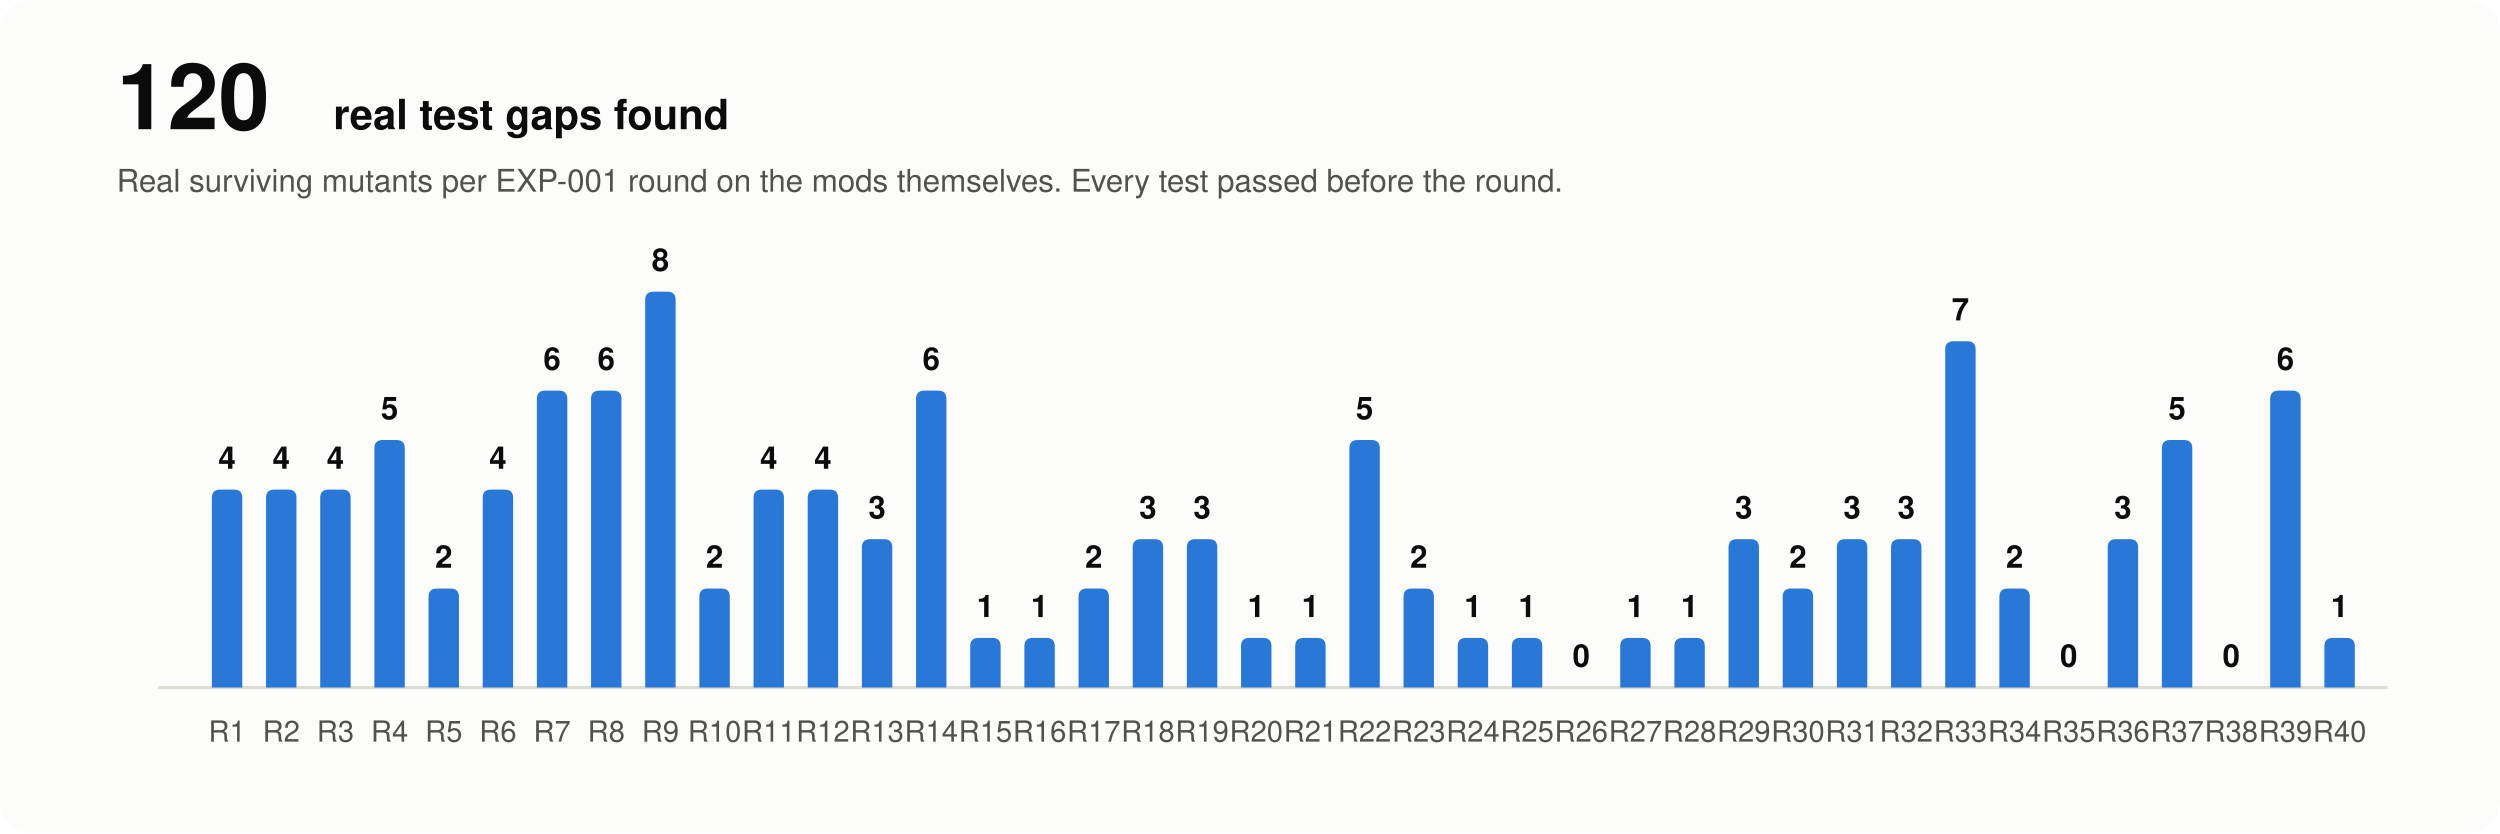
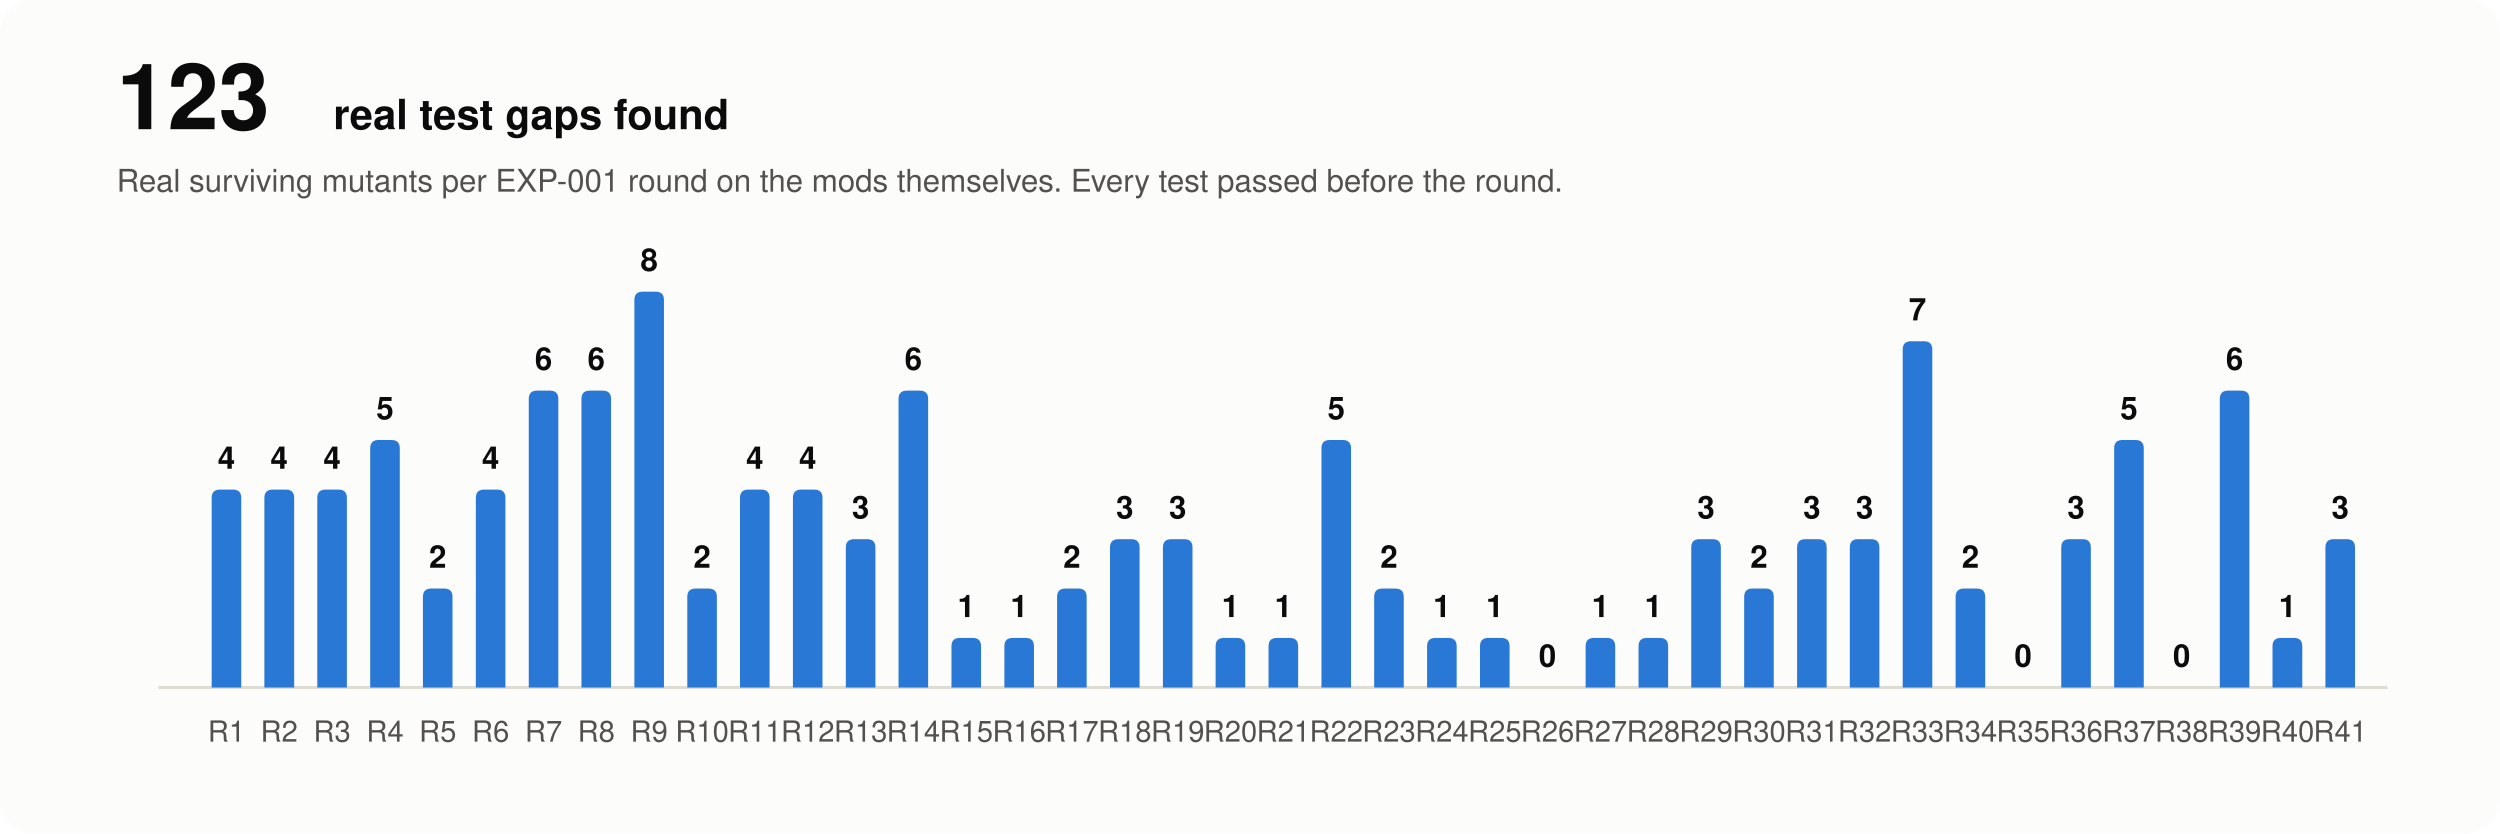
- <svg xmlns="http://www.w3.org/2000/svg" viewBox="0 0 1200 400" width="1200" height="400" role="img" aria-label="120 real test gaps found in 40 rounds" font-family="ui-sans-serif, -apple-system, 'Segoe UI', Helvetica, Arial, sans-serif">
+ <svg xmlns="http://www.w3.org/2000/svg" viewBox="0 0 1200 400" width="1200" height="400" role="img" aria-label="123 real test gaps found in 41 rounds" font-family="ui-sans-serif, -apple-system, 'Segoe UI', Helvetica, Arial, sans-serif">
  <style>
  .sup { fill: #fcfcfb; } .sup2 { fill: #f3f2ef; } .borda { stroke: #dedcd5; }
  .t1 { fill: #0b0b0b; } .t2 { fill: #52514e; } .t3 { fill: #8a887f; }
  .ac { fill: #2a78d6; } .acs { stroke: #2a78d6; } .acf { fill: #e8f1fb; }
  .ok { fill: #0f7a3d; } .okf { fill: #e3f3e8; }
  @media (prefers-color-scheme: dark) {
    .sup { fill: #1a1a19; } .sup2 { fill: #232322; } .borda { stroke: #3a3936; }
    .t1 { fill: #f0efec; } .t2 { fill: #c3c2b7; } .t3 { fill: #8f8d84; }
    .ac { fill: #3987e5; } .acs { stroke: #3987e5; } .acf { fill: #1d2c40; }
    .ok { fill: #4cc27a; } .okf { fill: #16301f; }
  }
  @media (prefers-reduced-motion: reduce) { * { animation: none !important; } }

  .barra { transform-box: fill-box; transform-origin: bottom; animation: cresce 1.1s cubic-bezier(.2,.8,.2,1); }
  @keyframes cresce { from { transform: scaleY(0); } to { transform: scaleY(1); } }
</style>
  <rect width="1200" height="400" rx="16" class="sup" />
-   <text x="56" y="62" font-size="44" font-weight="800" class="t1">120</text>
+   <text x="56" y="62" font-size="44" font-weight="800" class="t1">123</text>
  <text x="160" y="62" font-size="20" font-weight="700" class="t1">real test gaps found</text>
  <text x="56" y="92" font-size="15" class="t2">Real surviving mutants per EXP-001 round on the mods themselves. Every test passed before the round.</text>
  <line x1="76" y1="330" x2="1146" y2="330" class="borda" stroke-width="1.5" />
  <g class="barra">
-     <path d="M101.7,330 L101.7,239.0 Q101.7,235.0 105.7,235.0 L112.3,235.0 Q116.3,235.0 116.3,239.0 L116.3,330 Z" class="ac" />
-   </g>
-   <text x="109.0" y="225.0" font-size="15" font-weight="700" class="t1" text-anchor="middle">4</text>
-   <text x="109.0" y="356" font-size="14" class="t2" text-anchor="middle">R1</text>
-   <g class="barra">
-     <path d="M127.7,330 L127.7,239.0 Q127.7,235.0 131.7,235.0 L138.3,235.0 Q142.3,235.0 142.3,239.0 L142.3,330 Z" class="ac" />
-   </g>
-   <text x="135.0" y="225.0" font-size="15" font-weight="700" class="t1" text-anchor="middle">4</text>
-   <text x="135.0" y="356" font-size="14" class="t2" text-anchor="middle">R2</text>
-   <g class="barra">
-     <path d="M153.7,330 L153.7,239.0 Q153.7,235.0 157.7,235.0 L164.3,235.0 Q168.3,235.0 168.3,239.0 L168.3,330 Z" class="ac" />
-   </g>
-   <text x="161.0" y="225.0" font-size="15" font-weight="700" class="t1" text-anchor="middle">4</text>
-   <text x="161.0" y="356" font-size="14" class="t2" text-anchor="middle">R3</text>
-   <g class="barra">
-     <path d="M179.7,330 L179.7,215.2 Q179.7,211.2 183.7,211.2 L190.3,211.2 Q194.3,211.2 194.3,215.2 L194.3,330 Z" class="ac" />
-   </g>
-   <text x="187.0" y="201.2" font-size="15" font-weight="700" class="t1" text-anchor="middle">5</text>
-   <text x="187.0" y="356" font-size="14" class="t2" text-anchor="middle">R4</text>
-   <g class="barra">
-     <path d="M205.7,330 L205.7,286.5 Q205.7,282.5 209.7,282.5 L216.3,282.5 Q220.3,282.5 220.3,286.5 L220.3,330 Z" class="ac" />
-   </g>
-   <text x="213.0" y="272.5" font-size="15" font-weight="700" class="t1" text-anchor="middle">2</text>
-   <text x="213.0" y="356" font-size="14" class="t2" text-anchor="middle">R5</text>
-   <g class="barra">
-     <path d="M231.7,330 L231.7,239.0 Q231.7,235.0 235.7,235.0 L242.3,235.0 Q246.3,235.0 246.3,239.0 L246.3,330 Z" class="ac" />
-   </g>
-   <text x="239.0" y="225.0" font-size="15" font-weight="700" class="t1" text-anchor="middle">4</text>
-   <text x="239.0" y="356" font-size="14" class="t2" text-anchor="middle">R6</text>
-   <g class="barra">
-     <path d="M257.7,330 L257.7,191.5 Q257.7,187.5 261.7,187.5 L268.3,187.5 Q272.3,187.5 272.3,191.5 L272.3,330 Z" class="ac" />
-   </g>
-   <text x="265.0" y="177.5" font-size="15" font-weight="700" class="t1" text-anchor="middle">6</text>
-   <text x="265.0" y="356" font-size="14" class="t2" text-anchor="middle">R7</text>
-   <g class="barra">
-     <path d="M283.7,330 L283.7,191.5 Q283.7,187.5 287.7,187.5 L294.3,187.5 Q298.3,187.5 298.3,191.5 L298.3,330 Z" class="ac" />
-   </g>
-   <text x="291.0" y="177.5" font-size="15" font-weight="700" class="t1" text-anchor="middle">6</text>
-   <text x="291.0" y="356" font-size="14" class="t2" text-anchor="middle">R8</text>
-   <g class="barra">
-     <path d="M309.7,330 L309.7,144.0 Q309.7,140.0 313.7,140.0 L320.3,140.0 Q324.3,140.0 324.3,144.0 L324.3,330 Z" class="ac" />
-   </g>
-   <text x="317.0" y="130.0" font-size="15" font-weight="700" class="t1" text-anchor="middle">8</text>
-   <text x="317.0" y="356" font-size="14" class="t2" text-anchor="middle">R9</text>
-   <g class="barra">
-     <path d="M335.7,330 L335.7,286.5 Q335.7,282.5 339.7,282.5 L346.3,282.5 Q350.3,282.5 350.3,286.5 L350.3,330 Z" class="ac" />
-   </g>
-   <text x="343.0" y="272.5" font-size="15" font-weight="700" class="t1" text-anchor="middle">2</text>
-   <text x="343.0" y="356" font-size="14" class="t2" text-anchor="middle">R10</text>
-   <g class="barra">
-     <path d="M361.7,330 L361.7,239.0 Q361.7,235.0 365.7,235.0 L372.3,235.0 Q376.3,235.0 376.3,239.0 L376.3,330 Z" class="ac" />
-   </g>
-   <text x="369.0" y="225.0" font-size="15" font-weight="700" class="t1" text-anchor="middle">4</text>
-   <text x="369.0" y="356" font-size="14" class="t2" text-anchor="middle">R11</text>
-   <g class="barra">
-     <path d="M387.7,330 L387.7,239.0 Q387.7,235.0 391.7,235.0 L398.3,235.0 Q402.3,235.0 402.3,239.0 L402.3,330 Z" class="ac" />
-   </g>
-   <text x="395.0" y="225.0" font-size="15" font-weight="700" class="t1" text-anchor="middle">4</text>
-   <text x="395.0" y="356" font-size="14" class="t2" text-anchor="middle">R12</text>
-   <g class="barra">
-     <path d="M413.7,330 L413.7,262.8 Q413.7,258.8 417.7,258.8 L424.3,258.8 Q428.3,258.8 428.3,262.8 L428.3,330 Z" class="ac" />
-   </g>
-   <text x="421.0" y="248.8" font-size="15" font-weight="700" class="t1" text-anchor="middle">3</text>
-   <text x="421.0" y="356" font-size="14" class="t2" text-anchor="middle">R13</text>
-   <g class="barra">
-     <path d="M439.7,330 L439.7,191.5 Q439.7,187.5 443.7,187.5 L450.3,187.5 Q454.3,187.5 454.3,191.5 L454.3,330 Z" class="ac" />
-   </g>
-   <text x="447.0" y="177.5" font-size="15" font-weight="700" class="t1" text-anchor="middle">6</text>
-   <text x="447.0" y="356" font-size="14" class="t2" text-anchor="middle">R14</text>
-   <g class="barra">
-     <path d="M465.7,330 L465.7,310.2 Q465.7,306.2 469.7,306.2 L476.3,306.2 Q480.3,306.2 480.3,310.2 L480.3,330 Z" class="ac" />
-   </g>
-   <text x="473.0" y="296.2" font-size="15" font-weight="700" class="t1" text-anchor="middle">1</text>
-   <text x="473.0" y="356" font-size="14" class="t2" text-anchor="middle">R15</text>
-   <g class="barra">
-     <path d="M491.7,330 L491.7,310.2 Q491.7,306.2 495.7,306.2 L502.3,306.2 Q506.3,306.2 506.3,310.2 L506.3,330 Z" class="ac" />
-   </g>
-   <text x="499.0" y="296.2" font-size="15" font-weight="700" class="t1" text-anchor="middle">1</text>
-   <text x="499.0" y="356" font-size="14" class="t2" text-anchor="middle">R16</text>
-   <g class="barra">
-     <path d="M517.7,330 L517.7,286.5 Q517.7,282.5 521.7,282.5 L528.3,282.5 Q532.3,282.5 532.3,286.5 L532.3,330 Z" class="ac" />
-   </g>
-   <text x="525.0" y="272.5" font-size="15" font-weight="700" class="t1" text-anchor="middle">2</text>
-   <text x="525.0" y="356" font-size="14" class="t2" text-anchor="middle">R17</text>
-   <g class="barra">
-     <path d="M543.7,330 L543.7,262.8 Q543.7,258.8 547.7,258.8 L554.3,258.8 Q558.3,258.8 558.3,262.8 L558.3,330 Z" class="ac" />
-   </g>
-   <text x="551.0" y="248.8" font-size="15" font-weight="700" class="t1" text-anchor="middle">3</text>
-   <text x="551.0" y="356" font-size="14" class="t2" text-anchor="middle">R18</text>
-   <g class="barra">
-     <path d="M569.7,330 L569.7,262.8 Q569.7,258.8 573.7,258.8 L580.3,258.8 Q584.3,258.8 584.3,262.8 L584.3,330 Z" class="ac" />
-   </g>
-   <text x="577.0" y="248.8" font-size="15" font-weight="700" class="t1" text-anchor="middle">3</text>
-   <text x="577.0" y="356" font-size="14" class="t2" text-anchor="middle">R19</text>
-   <g class="barra">
-     <path d="M595.7,330 L595.7,310.2 Q595.7,306.2 599.7,306.2 L606.3,306.2 Q610.3,306.2 610.3,310.2 L610.3,330 Z" class="ac" />
-   </g>
-   <text x="603.0" y="296.2" font-size="15" font-weight="700" class="t1" text-anchor="middle">1</text>
-   <text x="603.0" y="356" font-size="14" class="t2" text-anchor="middle">R20</text>
-   <g class="barra">
-     <path d="M621.7,330 L621.7,310.2 Q621.7,306.2 625.7,306.2 L632.3,306.2 Q636.3,306.2 636.3,310.2 L636.3,330 Z" class="ac" />
-   </g>
-   <text x="629.0" y="296.2" font-size="15" font-weight="700" class="t1" text-anchor="middle">1</text>
-   <text x="629.0" y="356" font-size="14" class="t2" text-anchor="middle">R21</text>
-   <g class="barra">
-     <path d="M647.7,330 L647.7,215.2 Q647.7,211.2 651.7,211.2 L658.3,211.2 Q662.3,211.2 662.3,215.2 L662.3,330 Z" class="ac" />
-   </g>
-   <text x="655.0" y="201.2" font-size="15" font-weight="700" class="t1" text-anchor="middle">5</text>
-   <text x="655.0" y="356" font-size="14" class="t2" text-anchor="middle">R22</text>
-   <g class="barra">
-     <path d="M673.7,330 L673.7,286.5 Q673.7,282.5 677.7,282.5 L684.3,282.5 Q688.3,282.5 688.3,286.5 L688.3,330 Z" class="ac" />
-   </g>
-   <text x="681.0" y="272.5" font-size="15" font-weight="700" class="t1" text-anchor="middle">2</text>
-   <text x="681.0" y="356" font-size="14" class="t2" text-anchor="middle">R23</text>
-   <g class="barra">
-     <path d="M699.7,330 L699.7,310.2 Q699.7,306.2 703.7,306.2 L710.3,306.2 Q714.3,306.2 714.3,310.2 L714.3,330 Z" class="ac" />
-   </g>
-   <text x="707.0" y="296.2" font-size="15" font-weight="700" class="t1" text-anchor="middle">1</text>
-   <text x="707.0" y="356" font-size="14" class="t2" text-anchor="middle">R24</text>
-   <g class="barra">
-     <path d="M725.7,330 L725.7,310.2 Q725.7,306.2 729.7,306.2 L736.3,306.2 Q740.3,306.2 740.3,310.2 L740.3,330 Z" class="ac" />
-   </g>
-   <text x="733.0" y="296.2" font-size="15" font-weight="700" class="t1" text-anchor="middle">1</text>
-   <text x="733.0" y="356" font-size="14" class="t2" text-anchor="middle">R25</text>
-   <g class="barra">
-     <path d="M751.7,330 L751.7,330.0 Q751.7,330.0 751.7,330.0 L766.3,330.0 Q766.3,330.0 766.3,330.0 L766.3,330 Z" class="ac" />
-   </g>
-   <text x="759.0" y="320.0" font-size="15" font-weight="700" class="t1" text-anchor="middle">0</text>
-   <text x="759.0" y="356" font-size="14" class="t2" text-anchor="middle">R26</text>
-   <g class="barra">
-     <path d="M777.7,330 L777.7,310.2 Q777.7,306.2 781.7,306.2 L788.3,306.2 Q792.3,306.2 792.3,310.2 L792.3,330 Z" class="ac" />
-   </g>
-   <text x="785.0" y="296.2" font-size="15" font-weight="700" class="t1" text-anchor="middle">1</text>
-   <text x="785.0" y="356" font-size="14" class="t2" text-anchor="middle">R27</text>
-   <g class="barra">
-     <path d="M803.7,330 L803.7,310.2 Q803.7,306.2 807.7,306.2 L814.3,306.2 Q818.3,306.2 818.3,310.2 L818.3,330 Z" class="ac" />
-   </g>
-   <text x="811.0" y="296.2" font-size="15" font-weight="700" class="t1" text-anchor="middle">1</text>
-   <text x="811.0" y="356" font-size="14" class="t2" text-anchor="middle">R28</text>
-   <g class="barra">
-     <path d="M829.7,330 L829.7,262.8 Q829.7,258.8 833.7,258.8 L840.3,258.8 Q844.3,258.8 844.3,262.8 L844.3,330 Z" class="ac" />
-   </g>
-   <text x="837.0" y="248.8" font-size="15" font-weight="700" class="t1" text-anchor="middle">3</text>
-   <text x="837.0" y="356" font-size="14" class="t2" text-anchor="middle">R29</text>
-   <g class="barra">
-     <path d="M855.7,330 L855.7,286.5 Q855.7,282.5 859.7,282.5 L866.3,282.5 Q870.3,282.5 870.3,286.5 L870.3,330 Z" class="ac" />
-   </g>
-   <text x="863.0" y="272.5" font-size="15" font-weight="700" class="t1" text-anchor="middle">2</text>
-   <text x="863.0" y="356" font-size="14" class="t2" text-anchor="middle">R30</text>
-   <g class="barra">
-     <path d="M881.7,330 L881.7,262.8 Q881.7,258.8 885.7,258.8 L892.3,258.8 Q896.3,258.8 896.3,262.8 L896.3,330 Z" class="ac" />
-   </g>
-   <text x="889.0" y="248.8" font-size="15" font-weight="700" class="t1" text-anchor="middle">3</text>
-   <text x="889.0" y="356" font-size="14" class="t2" text-anchor="middle">R31</text>
-   <g class="barra">
-     <path d="M907.7,330 L907.7,262.8 Q907.7,258.8 911.7,258.8 L918.3,258.8 Q922.3,258.8 922.3,262.8 L922.3,330 Z" class="ac" />
-   </g>
-   <text x="915.0" y="248.8" font-size="15" font-weight="700" class="t1" text-anchor="middle">3</text>
-   <text x="915.0" y="356" font-size="14" class="t2" text-anchor="middle">R32</text>
-   <g class="barra">
-     <path d="M933.7,330 L933.7,167.8 Q933.7,163.8 937.7,163.8 L944.3,163.8 Q948.3,163.8 948.3,167.8 L948.3,330 Z" class="ac" />
-   </g>
-   <text x="941.0" y="153.8" font-size="15" font-weight="700" class="t1" text-anchor="middle">7</text>
-   <text x="941.0" y="356" font-size="14" class="t2" text-anchor="middle">R33</text>
-   <g class="barra">
-     <path d="M959.7,330 L959.7,286.5 Q959.7,282.5 963.7,282.5 L970.3,282.5 Q974.3,282.5 974.3,286.5 L974.3,330 Z" class="ac" />
-   </g>
-   <text x="967.0" y="272.5" font-size="15" font-weight="700" class="t1" text-anchor="middle">2</text>
-   <text x="967.0" y="356" font-size="14" class="t2" text-anchor="middle">R34</text>
-   <g class="barra">
-     <path d="M985.7,330 L985.7,330.0 Q985.7,330.0 985.7,330.0 L1000.3,330.0 Q1000.3,330.0 1000.3,330.0 L1000.3,330 Z" class="ac" />
-   </g>
-   <text x="993.0" y="320.0" font-size="15" font-weight="700" class="t1" text-anchor="middle">0</text>
-   <text x="993.0" y="356" font-size="14" class="t2" text-anchor="middle">R35</text>
-   <g class="barra">
-     <path d="M1011.7,330 L1011.7,262.8 Q1011.7,258.8 1015.7,258.8 L1022.3,258.8 Q1026.3,258.8 1026.3,262.8 L1026.3,330 Z" class="ac" />
-   </g>
-   <text x="1019.0" y="248.8" font-size="15" font-weight="700" class="t1" text-anchor="middle">3</text>
-   <text x="1019.0" y="356" font-size="14" class="t2" text-anchor="middle">R36</text>
-   <g class="barra">
-     <path d="M1037.7,330 L1037.7,215.2 Q1037.7,211.2 1041.7,211.2 L1048.3,211.2 Q1052.3,211.2 1052.3,215.2 L1052.3,330 Z" class="ac" />
-   </g>
-   <text x="1045.0" y="201.2" font-size="15" font-weight="700" class="t1" text-anchor="middle">5</text>
-   <text x="1045.0" y="356" font-size="14" class="t2" text-anchor="middle">R37</text>
-   <g class="barra">
-     <path d="M1063.7,330 L1063.7,330.0 Q1063.7,330.0 1063.7,330.0 L1078.3,330.0 Q1078.3,330.0 1078.3,330.0 L1078.3,330 Z" class="ac" />
-   </g>
-   <text x="1071.0" y="320.0" font-size="15" font-weight="700" class="t1" text-anchor="middle">0</text>
-   <text x="1071.0" y="356" font-size="14" class="t2" text-anchor="middle">R38</text>
-   <g class="barra">
-     <path d="M1089.7,330 L1089.7,191.5 Q1089.7,187.5 1093.7,187.5 L1100.3,187.5 Q1104.3,187.5 1104.3,191.5 L1104.3,330 Z" class="ac" />
-   </g>
-   <text x="1097.0" y="177.5" font-size="15" font-weight="700" class="t1" text-anchor="middle">6</text>
-   <text x="1097.0" y="356" font-size="14" class="t2" text-anchor="middle">R39</text>
-   <g class="barra">
-     <path d="M1115.7,330 L1115.7,310.2 Q1115.7,306.2 1119.7,306.2 L1126.3,306.2 Q1130.3,306.2 1130.3,310.2 L1130.3,330 Z" class="ac" />
-   </g>
-   <text x="1123.0" y="296.2" font-size="15" font-weight="700" class="t1" text-anchor="middle">1</text>
-   <text x="1123.0" y="356" font-size="14" class="t2" text-anchor="middle">R40</text>
+     <path d="M101.6,330 L101.6,239.0 Q101.6,235.0 105.6,235.0 L111.8,235.0 Q115.8,235.0 115.8,239.0 L115.8,330 Z" class="ac" />
+   </g>
+   <text x="108.7" y="225.0" font-size="15" font-weight="700" class="t1" text-anchor="middle">4</text>
+   <text x="108.7" y="356" font-size="14" class="t2" text-anchor="middle">R1</text>
+   <g class="barra">
+     <path d="M126.9,330 L126.9,239.0 Q126.9,235.0 130.9,235.0 L137.2,235.0 Q141.2,235.0 141.2,239.0 L141.2,330 Z" class="ac" />
+   </g>
+   <text x="134.0" y="225.0" font-size="15" font-weight="700" class="t1" text-anchor="middle">4</text>
+   <text x="134.0" y="356" font-size="14" class="t2" text-anchor="middle">R2</text>
+   <g class="barra">
+     <path d="M152.3,330 L152.3,239.0 Q152.3,235.0 156.3,235.0 L162.5,235.0 Q166.5,235.0 166.5,239.0 L166.5,330 Z" class="ac" />
+   </g>
+   <text x="159.4" y="225.0" font-size="15" font-weight="700" class="t1" text-anchor="middle">4</text>
+   <text x="159.4" y="356" font-size="14" class="t2" text-anchor="middle">R3</text>
+   <g class="barra">
+     <path d="M177.7,330 L177.7,215.2 Q177.7,211.2 181.7,211.2 L187.9,211.2 Q191.9,211.2 191.9,215.2 L191.9,330 Z" class="ac" />
+   </g>
+   <text x="184.8" y="201.2" font-size="15" font-weight="700" class="t1" text-anchor="middle">5</text>
+   <text x="184.8" y="356" font-size="14" class="t2" text-anchor="middle">R4</text>
+   <g class="barra">
+     <path d="M203.0,330 L203.0,286.5 Q203.0,282.5 207.0,282.5 L213.2,282.5 Q217.2,282.5 217.2,286.5 L217.2,330 Z" class="ac" />
+   </g>
+   <text x="210.1" y="272.5" font-size="15" font-weight="700" class="t1" text-anchor="middle">2</text>
+   <text x="210.1" y="356" font-size="14" class="t2" text-anchor="middle">R5</text>
+   <g class="barra">
+     <path d="M228.4,330 L228.4,239.0 Q228.4,235.0 232.4,235.0 L238.6,235.0 Q242.6,235.0 242.6,239.0 L242.6,330 Z" class="ac" />
+   </g>
+   <text x="235.5" y="225.0" font-size="15" font-weight="700" class="t1" text-anchor="middle">4</text>
+   <text x="235.5" y="356" font-size="14" class="t2" text-anchor="middle">R6</text>
+   <g class="barra">
+     <path d="M253.8,330 L253.8,191.5 Q253.8,187.5 257.8,187.5 L264.0,187.5 Q268.0,187.5 268.0,191.5 L268.0,330 Z" class="ac" />
+   </g>
+   <text x="260.9" y="177.5" font-size="15" font-weight="700" class="t1" text-anchor="middle">6</text>
+   <text x="260.9" y="356" font-size="14" class="t2" text-anchor="middle">R7</text>
+   <g class="barra">
+     <path d="M279.1,330 L279.1,191.5 Q279.1,187.5 283.1,187.5 L289.3,187.5 Q293.3,187.5 293.3,191.5 L293.3,330 Z" class="ac" />
+   </g>
+   <text x="286.2" y="177.5" font-size="15" font-weight="700" class="t1" text-anchor="middle">6</text>
+   <text x="286.2" y="356" font-size="14" class="t2" text-anchor="middle">R8</text>
+   <g class="barra">
+     <path d="M304.5,330 L304.5,144.0 Q304.5,140.0 308.5,140.0 L314.7,140.0 Q318.7,140.0 318.7,144.0 L318.7,330 Z" class="ac" />
+   </g>
+   <text x="311.6" y="130.0" font-size="15" font-weight="700" class="t1" text-anchor="middle">8</text>
+   <text x="311.6" y="356" font-size="14" class="t2" text-anchor="middle">R9</text>
+   <g class="barra">
+     <path d="M329.9,330 L329.9,286.5 Q329.9,282.5 333.9,282.5 L340.1,282.5 Q344.1,282.5 344.1,286.5 L344.1,330 Z" class="ac" />
+   </g>
+   <text x="337.0" y="272.5" font-size="15" font-weight="700" class="t1" text-anchor="middle">2</text>
+   <text x="337.0" y="356" font-size="14" class="t2" text-anchor="middle">R10</text>
+   <g class="barra">
+     <path d="M355.2,330 L355.2,239.0 Q355.2,235.0 359.2,235.0 L365.4,235.0 Q369.4,235.0 369.4,239.0 L369.4,330 Z" class="ac" />
+   </g>
+   <text x="362.3" y="225.0" font-size="15" font-weight="700" class="t1" text-anchor="middle">4</text>
+   <text x="362.3" y="356" font-size="14" class="t2" text-anchor="middle">R11</text>
+   <g class="barra">
+     <path d="M380.6,330 L380.6,239.0 Q380.6,235.0 384.6,235.0 L390.8,235.0 Q394.8,235.0 394.8,239.0 L394.8,330 Z" class="ac" />
+   </g>
+   <text x="387.7" y="225.0" font-size="15" font-weight="700" class="t1" text-anchor="middle">4</text>
+   <text x="387.7" y="356" font-size="14" class="t2" text-anchor="middle">R12</text>
+   <g class="barra">
+     <path d="M406.0,330 L406.0,262.8 Q406.0,258.8 410.0,258.8 L416.2,258.8 Q420.2,258.8 420.2,262.8 L420.2,330 Z" class="ac" />
+   </g>
+   <text x="413.1" y="248.8" font-size="15" font-weight="700" class="t1" text-anchor="middle">3</text>
+   <text x="413.1" y="356" font-size="14" class="t2" text-anchor="middle">R13</text>
+   <g class="barra">
+     <path d="M431.3,330 L431.3,191.5 Q431.3,187.5 435.3,187.5 L441.5,187.5 Q445.5,187.5 445.5,191.5 L445.5,330 Z" class="ac" />
+   </g>
+   <text x="438.4" y="177.5" font-size="15" font-weight="700" class="t1" text-anchor="middle">6</text>
+   <text x="438.4" y="356" font-size="14" class="t2" text-anchor="middle">R14</text>
+   <g class="barra">
+     <path d="M456.7,330 L456.7,310.2 Q456.7,306.2 460.7,306.2 L466.9,306.2 Q470.9,306.2 470.9,310.2 L470.9,330 Z" class="ac" />
+   </g>
+   <text x="463.8" y="296.2" font-size="15" font-weight="700" class="t1" text-anchor="middle">1</text>
+   <text x="463.8" y="356" font-size="14" class="t2" text-anchor="middle">R15</text>
+   <g class="barra">
+     <path d="M482.1,330 L482.1,310.2 Q482.1,306.2 486.1,306.2 L492.3,306.2 Q496.3,306.2 496.3,310.2 L496.3,330 Z" class="ac" />
+   </g>
+   <text x="489.2" y="296.2" font-size="15" font-weight="700" class="t1" text-anchor="middle">1</text>
+   <text x="489.2" y="356" font-size="14" class="t2" text-anchor="middle">R16</text>
+   <g class="barra">
+     <path d="M507.4,330 L507.4,286.5 Q507.4,282.5 511.4,282.5 L517.6,282.5 Q521.6,282.5 521.6,286.5 L521.6,330 Z" class="ac" />
+   </g>
+   <text x="514.5" y="272.5" font-size="15" font-weight="700" class="t1" text-anchor="middle">2</text>
+   <text x="514.5" y="356" font-size="14" class="t2" text-anchor="middle">R17</text>
+   <g class="barra">
+     <path d="M532.8,330 L532.8,262.8 Q532.8,258.8 536.8,258.8 L543.0,258.8 Q547.0,258.8 547.0,262.8 L547.0,330 Z" class="ac" />
+   </g>
+   <text x="539.9" y="248.8" font-size="15" font-weight="700" class="t1" text-anchor="middle">3</text>
+   <text x="539.9" y="356" font-size="14" class="t2" text-anchor="middle">R18</text>
+   <g class="barra">
+     <path d="M558.2,330 L558.2,262.8 Q558.2,258.8 562.2,258.8 L568.4,258.8 Q572.4,258.8 572.4,262.8 L572.4,330 Z" class="ac" />
+   </g>
+   <text x="565.3" y="248.8" font-size="15" font-weight="700" class="t1" text-anchor="middle">3</text>
+   <text x="565.3" y="356" font-size="14" class="t2" text-anchor="middle">R19</text>
+   <g class="barra">
+     <path d="M583.5,330 L583.5,310.2 Q583.5,306.2 587.5,306.2 L593.7,306.2 Q597.7,306.2 597.7,310.2 L597.7,330 Z" class="ac" />
+   </g>
+   <text x="590.6" y="296.2" font-size="15" font-weight="700" class="t1" text-anchor="middle">1</text>
+   <text x="590.6" y="356" font-size="14" class="t2" text-anchor="middle">R20</text>
+   <g class="barra">
+     <path d="M608.9,330 L608.9,310.2 Q608.9,306.2 612.9,306.2 L619.1,306.2 Q623.1,306.2 623.1,310.2 L623.1,330 Z" class="ac" />
+   </g>
+   <text x="616.0" y="296.2" font-size="15" font-weight="700" class="t1" text-anchor="middle">1</text>
+   <text x="616.0" y="356" font-size="14" class="t2" text-anchor="middle">R21</text>
+   <g class="barra">
+     <path d="M634.3,330 L634.3,215.2 Q634.3,211.2 638.3,211.2 L644.5,211.2 Q648.5,211.2 648.5,215.2 L648.5,330 Z" class="ac" />
+   </g>
+   <text x="641.4" y="201.2" font-size="15" font-weight="700" class="t1" text-anchor="middle">5</text>
+   <text x="641.4" y="356" font-size="14" class="t2" text-anchor="middle">R22</text>
+   <g class="barra">
+     <path d="M659.6,330 L659.6,286.5 Q659.6,282.5 663.6,282.5 L669.8,282.5 Q673.8,282.5 673.8,286.5 L673.8,330 Z" class="ac" />
+   </g>
+   <text x="666.7" y="272.5" font-size="15" font-weight="700" class="t1" text-anchor="middle">2</text>
+   <text x="666.7" y="356" font-size="14" class="t2" text-anchor="middle">R23</text>
+   <g class="barra">
+     <path d="M685.0,330 L685.0,310.2 Q685.0,306.2 689.0,306.2 L695.2,306.2 Q699.2,306.2 699.2,310.2 L699.2,330 Z" class="ac" />
+   </g>
+   <text x="692.1" y="296.2" font-size="15" font-weight="700" class="t1" text-anchor="middle">1</text>
+   <text x="692.1" y="356" font-size="14" class="t2" text-anchor="middle">R24</text>
+   <g class="barra">
+     <path d="M710.4,330 L710.4,310.2 Q710.4,306.2 714.4,306.2 L720.6,306.2 Q724.6,306.2 724.6,310.2 L724.6,330 Z" class="ac" />
+   </g>
+   <text x="717.5" y="296.2" font-size="15" font-weight="700" class="t1" text-anchor="middle">1</text>
+   <text x="717.5" y="356" font-size="14" class="t2" text-anchor="middle">R25</text>
+   <g class="barra">
+     <path d="M735.7,330 L735.7,330.0 Q735.7,330.0 735.7,330.0 L749.9,330.0 Q749.9,330.0 749.9,330.0 L749.9,330 Z" class="ac" />
+   </g>
+   <text x="742.8" y="320.0" font-size="15" font-weight="700" class="t1" text-anchor="middle">0</text>
+   <text x="742.8" y="356" font-size="14" class="t2" text-anchor="middle">R26</text>
+   <g class="barra">
+     <path d="M761.1,330 L761.1,310.2 Q761.1,306.2 765.1,306.2 L771.3,306.2 Q775.3,306.2 775.3,310.2 L775.3,330 Z" class="ac" />
+   </g>
+   <text x="768.2" y="296.2" font-size="15" font-weight="700" class="t1" text-anchor="middle">1</text>
+   <text x="768.2" y="356" font-size="14" class="t2" text-anchor="middle">R27</text>
+   <g class="barra">
+     <path d="M786.5,330 L786.5,310.2 Q786.5,306.2 790.5,306.2 L796.7,306.2 Q800.7,306.2 800.7,310.2 L800.7,330 Z" class="ac" />
+   </g>
+   <text x="793.6" y="296.2" font-size="15" font-weight="700" class="t1" text-anchor="middle">1</text>
+   <text x="793.6" y="356" font-size="14" class="t2" text-anchor="middle">R28</text>
+   <g class="barra">
+     <path d="M811.8,330 L811.8,262.8 Q811.8,258.8 815.8,258.8 L822.0,258.8 Q826.0,258.8 826.0,262.8 L826.0,330 Z" class="ac" />
+   </g>
+   <text x="818.9" y="248.8" font-size="15" font-weight="700" class="t1" text-anchor="middle">3</text>
+   <text x="818.9" y="356" font-size="14" class="t2" text-anchor="middle">R29</text>
+   <g class="barra">
+     <path d="M837.2,330 L837.2,286.5 Q837.2,282.5 841.2,282.5 L847.4,282.5 Q851.4,282.5 851.4,286.5 L851.4,330 Z" class="ac" />
+   </g>
+   <text x="844.3" y="272.5" font-size="15" font-weight="700" class="t1" text-anchor="middle">2</text>
+   <text x="844.3" y="356" font-size="14" class="t2" text-anchor="middle">R30</text>
+   <g class="barra">
+     <path d="M862.6,330 L862.6,262.8 Q862.6,258.8 866.6,258.8 L872.8,258.8 Q876.8,258.8 876.8,262.8 L876.8,330 Z" class="ac" />
+   </g>
+   <text x="869.7" y="248.8" font-size="15" font-weight="700" class="t1" text-anchor="middle">3</text>
+   <text x="869.7" y="356" font-size="14" class="t2" text-anchor="middle">R31</text>
+   <g class="barra">
+     <path d="M887.9,330 L887.9,262.8 Q887.9,258.8 891.9,258.8 L898.1,258.8 Q902.1,258.8 902.1,262.8 L902.1,330 Z" class="ac" />
+   </g>
+   <text x="895.0" y="248.8" font-size="15" font-weight="700" class="t1" text-anchor="middle">3</text>
+   <text x="895.0" y="356" font-size="14" class="t2" text-anchor="middle">R32</text>
+   <g class="barra">
+     <path d="M913.3,330 L913.3,167.8 Q913.3,163.8 917.3,163.8 L923.5,163.8 Q927.5,163.8 927.5,167.8 L927.5,330 Z" class="ac" />
+   </g>
+   <text x="920.4" y="153.8" font-size="15" font-weight="700" class="t1" text-anchor="middle">7</text>
+   <text x="920.4" y="356" font-size="14" class="t2" text-anchor="middle">R33</text>
+   <g class="barra">
+     <path d="M938.7,330 L938.7,286.5 Q938.7,282.5 942.7,282.5 L948.9,282.5 Q952.9,282.5 952.9,286.5 L952.9,330 Z" class="ac" />
+   </g>
+   <text x="945.8" y="272.5" font-size="15" font-weight="700" class="t1" text-anchor="middle">2</text>
+   <text x="945.8" y="356" font-size="14" class="t2" text-anchor="middle">R34</text>
+   <g class="barra">
+     <path d="M964.0,330 L964.0,330.0 Q964.0,330.0 964.0,330.0 L978.2,330.0 Q978.2,330.0 978.2,330.0 L978.2,330 Z" class="ac" />
+   </g>
+   <text x="971.1" y="320.0" font-size="15" font-weight="700" class="t1" text-anchor="middle">0</text>
+   <text x="971.1" y="356" font-size="14" class="t2" text-anchor="middle">R35</text>
+   <g class="barra">
+     <path d="M989.4,330 L989.4,262.8 Q989.4,258.8 993.4,258.8 L999.6,258.8 Q1003.6,258.8 1003.6,262.8 L1003.6,330 Z" class="ac" />
+   </g>
+   <text x="996.5" y="248.8" font-size="15" font-weight="700" class="t1" text-anchor="middle">3</text>
+   <text x="996.5" y="356" font-size="14" class="t2" text-anchor="middle">R36</text>
+   <g class="barra">
+     <path d="M1014.8,330 L1014.8,215.2 Q1014.8,211.2 1018.8,211.2 L1025.0,211.2 Q1029.0,211.2 1029.0,215.2 L1029.0,330 Z" class="ac" />
+   </g>
+   <text x="1021.9" y="201.2" font-size="15" font-weight="700" class="t1" text-anchor="middle">5</text>
+   <text x="1021.9" y="356" font-size="14" class="t2" text-anchor="middle">R37</text>
+   <g class="barra">
+     <path d="M1040.1,330 L1040.1,330.0 Q1040.1,330.0 1040.1,330.0 L1054.3,330.0 Q1054.3,330.0 1054.3,330.0 L1054.3,330 Z" class="ac" />
+   </g>
+   <text x="1047.2" y="320.0" font-size="15" font-weight="700" class="t1" text-anchor="middle">0</text>
+   <text x="1047.2" y="356" font-size="14" class="t2" text-anchor="middle">R38</text>
+   <g class="barra">
+     <path d="M1065.5,330 L1065.5,191.5 Q1065.5,187.5 1069.5,187.5 L1075.7,187.5 Q1079.7,187.5 1079.7,191.5 L1079.7,330 Z" class="ac" />
+   </g>
+   <text x="1072.6" y="177.5" font-size="15" font-weight="700" class="t1" text-anchor="middle">6</text>
+   <text x="1072.6" y="356" font-size="14" class="t2" text-anchor="middle">R39</text>
+   <g class="barra">
+     <path d="M1090.8,330 L1090.8,310.2 Q1090.8,306.2 1094.8,306.2 L1101.1,306.2 Q1105.1,306.2 1105.1,310.2 L1105.1,330 Z" class="ac" />
+   </g>
+   <text x="1098.0" y="296.2" font-size="15" font-weight="700" class="t1" text-anchor="middle">1</text>
+   <text x="1098.0" y="356" font-size="14" class="t2" text-anchor="middle">R40</text>
+   <g class="barra">
+     <path d="M1116.2,330 L1116.2,262.8 Q1116.2,258.8 1120.2,258.8 L1126.4,258.8 Q1130.4,258.8 1130.4,262.8 L1130.4,330 Z" class="ac" />
+   </g>
+   <text x="1123.3" y="248.8" font-size="15" font-weight="700" class="t1" text-anchor="middle">3</text>
+   <text x="1123.3" y="356" font-size="14" class="t2" text-anchor="middle">R41</text>
</svg>
